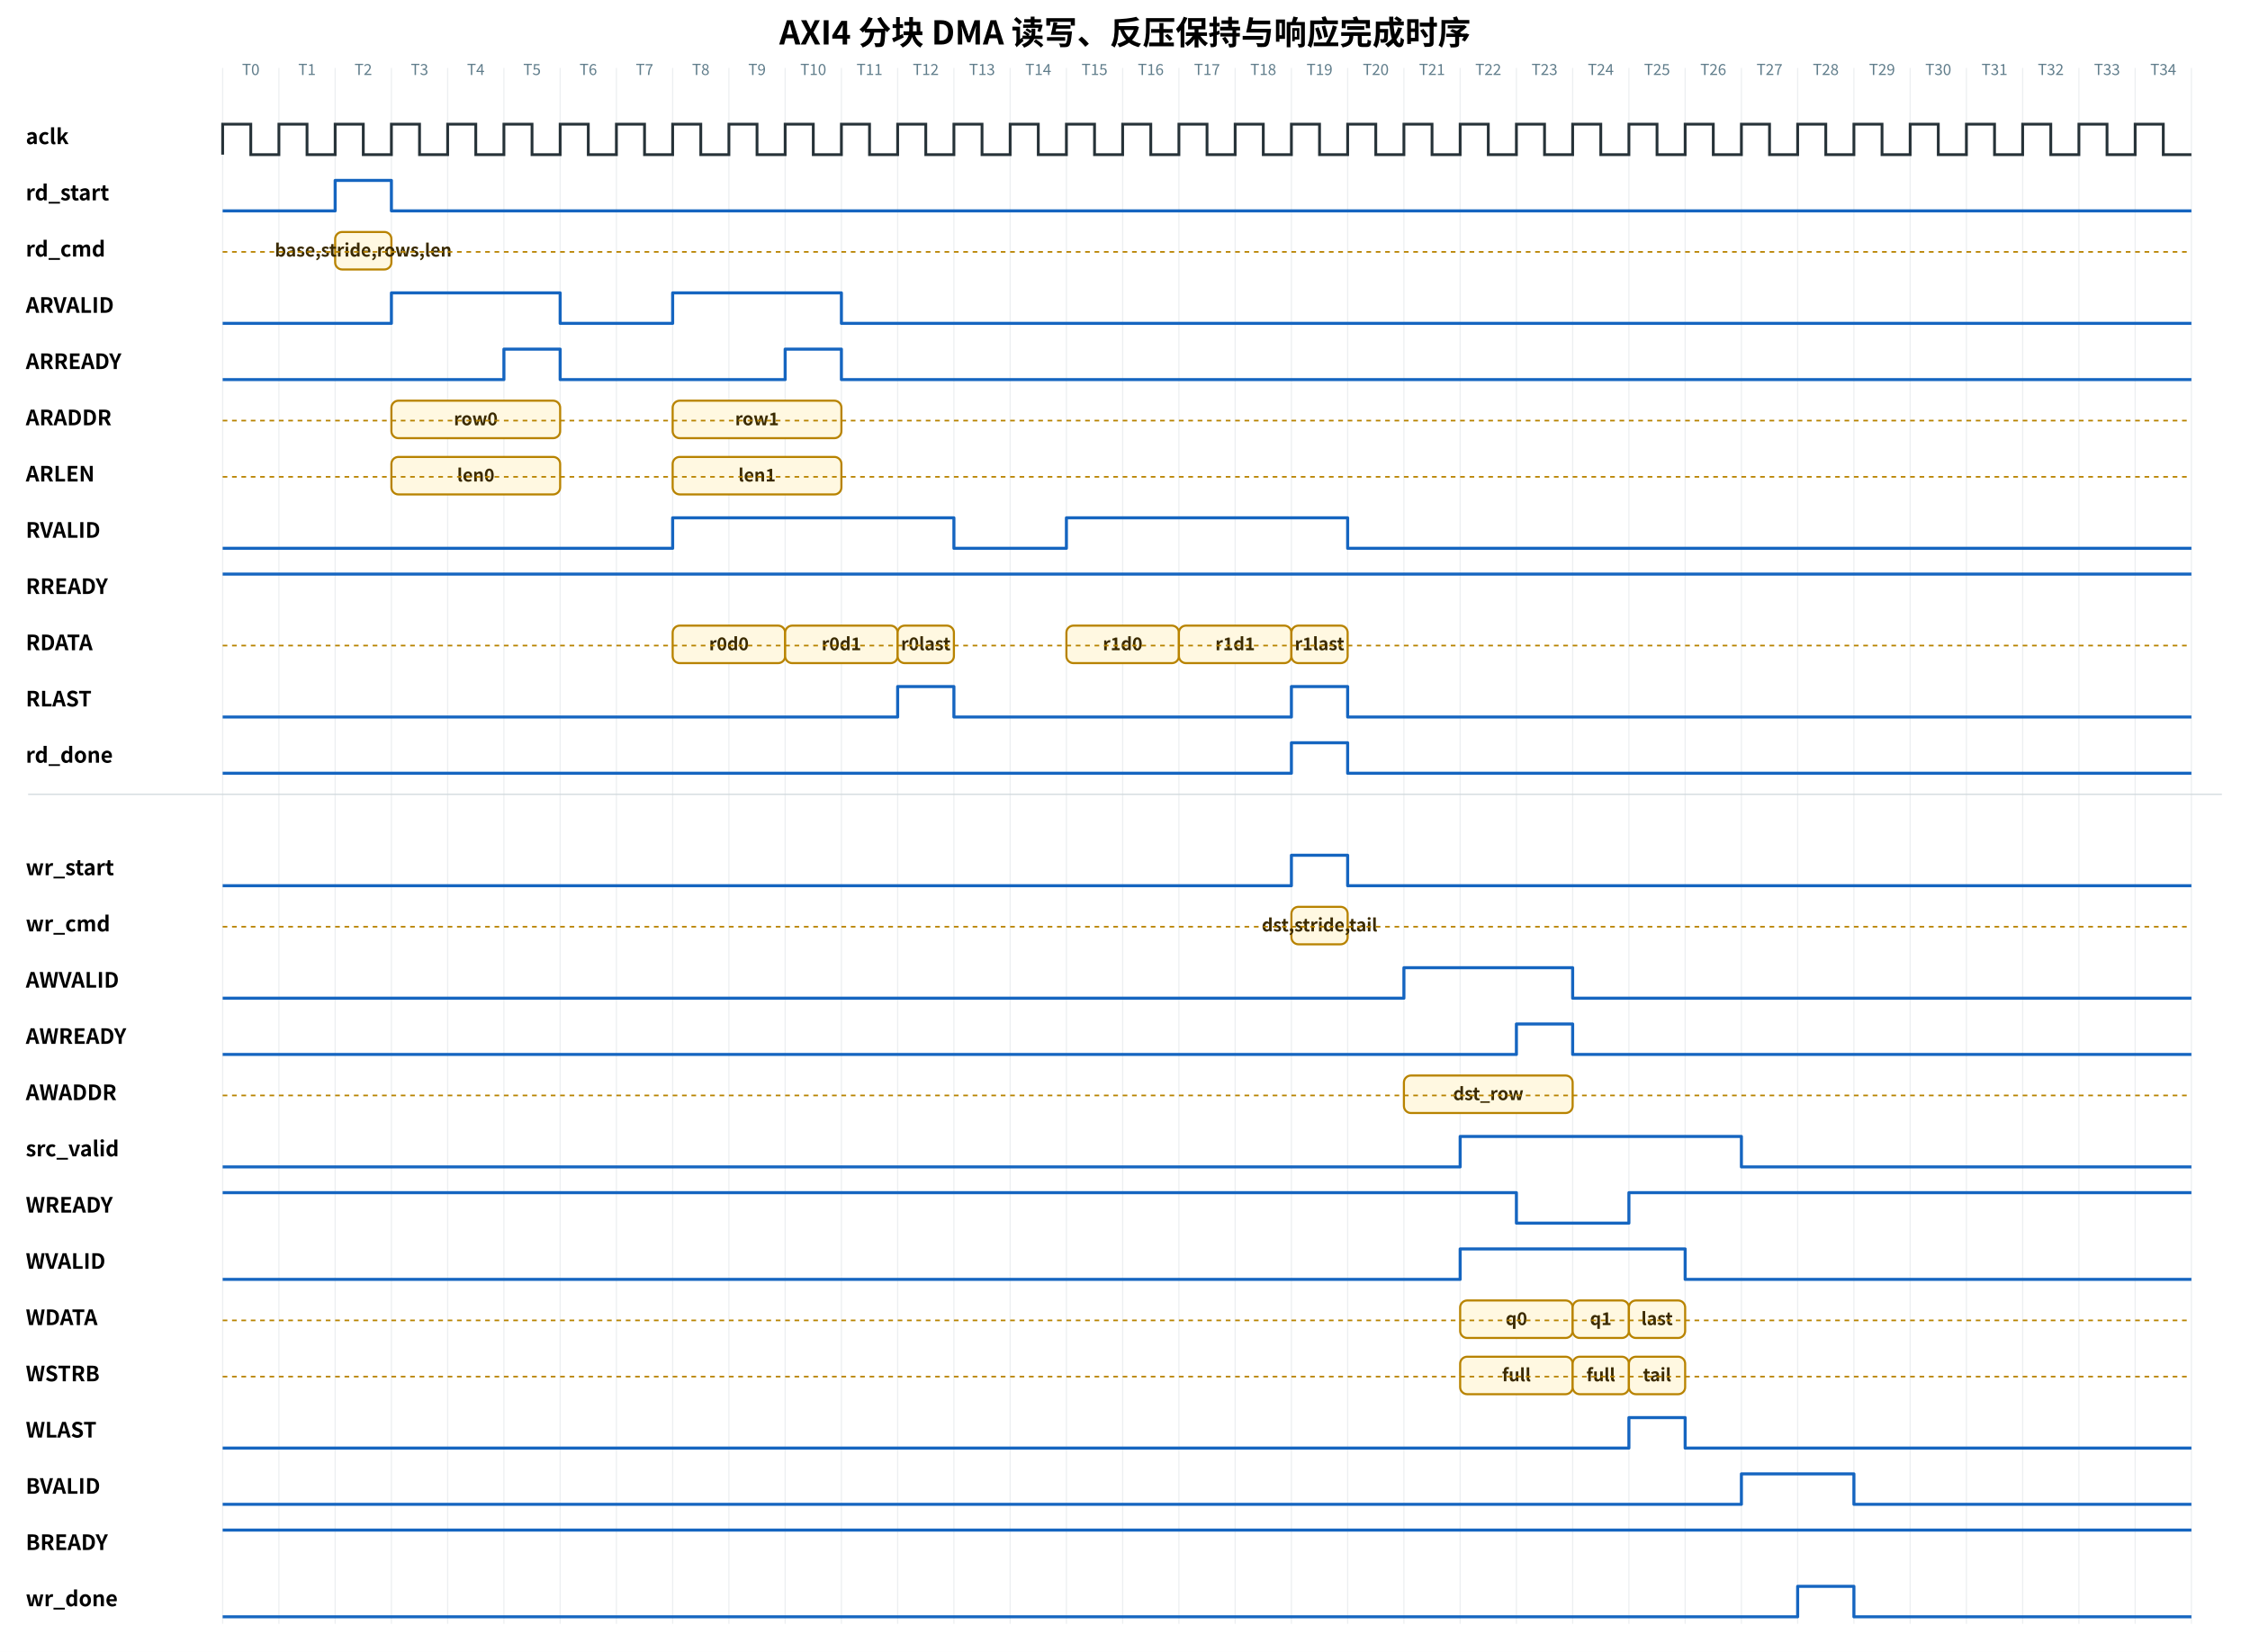
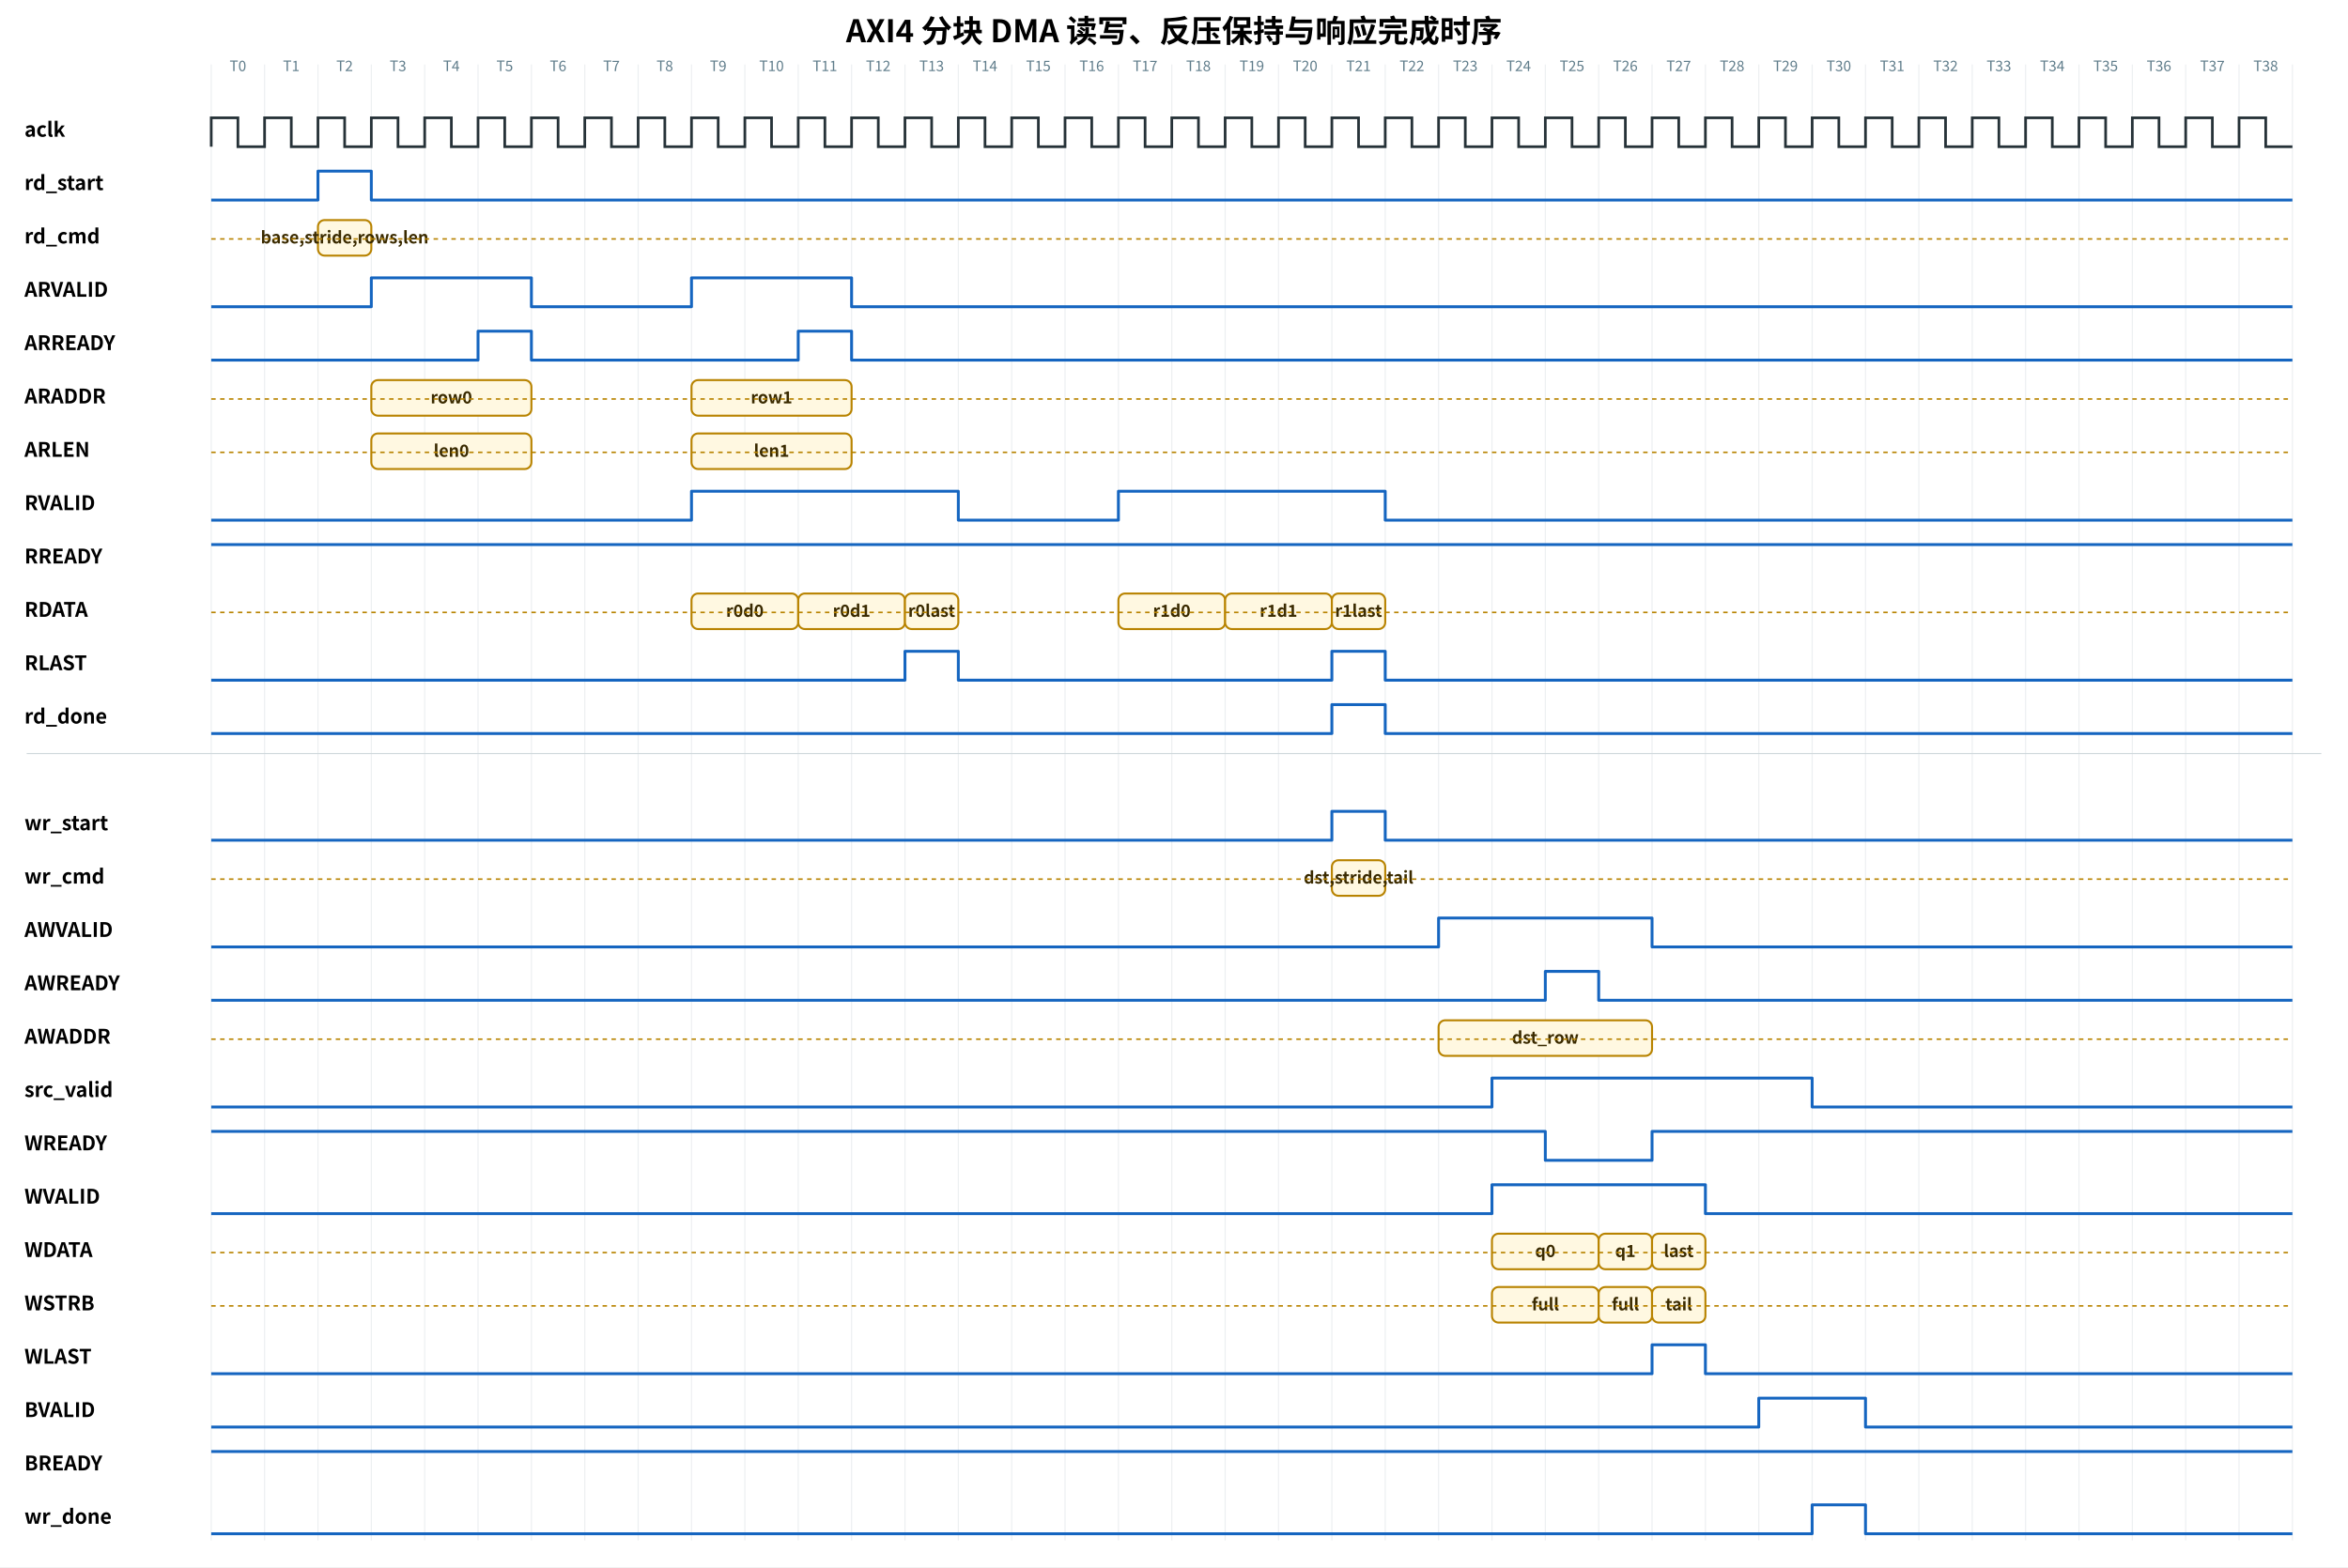
- <svg xmlns="http://www.w3.org/2000/svg" width="1920" height="1410" viewBox="0 0 1920 1410">
+ <svg xmlns="http://www.w3.org/2000/svg" width="2112" height="1410" viewBox="0 0 2112 1410">
  <style>text{font-family:"Noto Sans CJK SC","Microsoft YaHei",Arial,sans-serif}.title{font-size:28px;font-weight:700}.name{font-size:18px;font-weight:600}.tick{font-size:13px;fill:#607D8B}.buslabel{font-size:15px;font-weight:700;fill:#3A2A00}</style>
  <rect width="100%" height="100%" fill="white" />
-   <text x="960.0" y="38" class="title" text-anchor="middle">AXI4 分块 DMA 读写、反压保持与响应完成时序</text>
+   <text x="1056.0" y="38" class="title" text-anchor="middle">AXI4 分块 DMA 读写、反压保持与响应完成时序</text>
  <line x1="190" y1="58" x2="190" y2="1386" stroke="#ECEFF1" stroke-width="1" />
  <text x="214.0" y="64" class="tick" text-anchor="middle">T0</text>
  <line x1="238" y1="58" x2="238" y2="1386" stroke="#ECEFF1" stroke-width="1" />
  <text x="262.0" y="64" class="tick" text-anchor="middle">T1</text>
  <line x1="286" y1="58" x2="286" y2="1386" stroke="#ECEFF1" stroke-width="1" />
  <text x="310.0" y="64" class="tick" text-anchor="middle">T2</text>
  <line x1="334" y1="58" x2="334" y2="1386" stroke="#ECEFF1" stroke-width="1" />
  <text x="358.0" y="64" class="tick" text-anchor="middle">T3</text>
  <line x1="382" y1="58" x2="382" y2="1386" stroke="#ECEFF1" stroke-width="1" />
  <text x="406.0" y="64" class="tick" text-anchor="middle">T4</text>
  <line x1="430" y1="58" x2="430" y2="1386" stroke="#ECEFF1" stroke-width="1" />
  <text x="454.0" y="64" class="tick" text-anchor="middle">T5</text>
  <line x1="478" y1="58" x2="478" y2="1386" stroke="#ECEFF1" stroke-width="1" />
  <text x="502.0" y="64" class="tick" text-anchor="middle">T6</text>
  <line x1="526" y1="58" x2="526" y2="1386" stroke="#ECEFF1" stroke-width="1" />
  <text x="550.0" y="64" class="tick" text-anchor="middle">T7</text>
  <line x1="574" y1="58" x2="574" y2="1386" stroke="#ECEFF1" stroke-width="1" />
  <text x="598.0" y="64" class="tick" text-anchor="middle">T8</text>
  <line x1="622" y1="58" x2="622" y2="1386" stroke="#ECEFF1" stroke-width="1" />
  <text x="646.0" y="64" class="tick" text-anchor="middle">T9</text>
  <line x1="670" y1="58" x2="670" y2="1386" stroke="#ECEFF1" stroke-width="1" />
  <text x="694.0" y="64" class="tick" text-anchor="middle">T10</text>
  <line x1="718" y1="58" x2="718" y2="1386" stroke="#ECEFF1" stroke-width="1" />
  <text x="742.0" y="64" class="tick" text-anchor="middle">T11</text>
  <line x1="766" y1="58" x2="766" y2="1386" stroke="#ECEFF1" stroke-width="1" />
  <text x="790.0" y="64" class="tick" text-anchor="middle">T12</text>
  <line x1="814" y1="58" x2="814" y2="1386" stroke="#ECEFF1" stroke-width="1" />
  <text x="838.0" y="64" class="tick" text-anchor="middle">T13</text>
  <line x1="862" y1="58" x2="862" y2="1386" stroke="#ECEFF1" stroke-width="1" />
  <text x="886.0" y="64" class="tick" text-anchor="middle">T14</text>
  <line x1="910" y1="58" x2="910" y2="1386" stroke="#ECEFF1" stroke-width="1" />
  <text x="934.0" y="64" class="tick" text-anchor="middle">T15</text>
  <line x1="958" y1="58" x2="958" y2="1386" stroke="#ECEFF1" stroke-width="1" />
  <text x="982.0" y="64" class="tick" text-anchor="middle">T16</text>
  <line x1="1006" y1="58" x2="1006" y2="1386" stroke="#ECEFF1" stroke-width="1" />
  <text x="1030.0" y="64" class="tick" text-anchor="middle">T17</text>
  <line x1="1054" y1="58" x2="1054" y2="1386" stroke="#ECEFF1" stroke-width="1" />
  <text x="1078.0" y="64" class="tick" text-anchor="middle">T18</text>
  <line x1="1102" y1="58" x2="1102" y2="1386" stroke="#ECEFF1" stroke-width="1" />
  <text x="1126.0" y="64" class="tick" text-anchor="middle">T19</text>
  <line x1="1150" y1="58" x2="1150" y2="1386" stroke="#ECEFF1" stroke-width="1" />
  <text x="1174.0" y="64" class="tick" text-anchor="middle">T20</text>
  <line x1="1198" y1="58" x2="1198" y2="1386" stroke="#ECEFF1" stroke-width="1" />
  <text x="1222.0" y="64" class="tick" text-anchor="middle">T21</text>
  <line x1="1246" y1="58" x2="1246" y2="1386" stroke="#ECEFF1" stroke-width="1" />
  <text x="1270.0" y="64" class="tick" text-anchor="middle">T22</text>
  <line x1="1294" y1="58" x2="1294" y2="1386" stroke="#ECEFF1" stroke-width="1" />
  <text x="1318.0" y="64" class="tick" text-anchor="middle">T23</text>
  <line x1="1342" y1="58" x2="1342" y2="1386" stroke="#ECEFF1" stroke-width="1" />
  <text x="1366.0" y="64" class="tick" text-anchor="middle">T24</text>
  <line x1="1390" y1="58" x2="1390" y2="1386" stroke="#ECEFF1" stroke-width="1" />
  <text x="1414.0" y="64" class="tick" text-anchor="middle">T25</text>
  <line x1="1438" y1="58" x2="1438" y2="1386" stroke="#ECEFF1" stroke-width="1" />
  <text x="1462.0" y="64" class="tick" text-anchor="middle">T26</text>
  <line x1="1486" y1="58" x2="1486" y2="1386" stroke="#ECEFF1" stroke-width="1" />
  <text x="1510.0" y="64" class="tick" text-anchor="middle">T27</text>
  <line x1="1534" y1="58" x2="1534" y2="1386" stroke="#ECEFF1" stroke-width="1" />
  <text x="1558.0" y="64" class="tick" text-anchor="middle">T28</text>
  <line x1="1582" y1="58" x2="1582" y2="1386" stroke="#ECEFF1" stroke-width="1" />
  <text x="1606.0" y="64" class="tick" text-anchor="middle">T29</text>
  <line x1="1630" y1="58" x2="1630" y2="1386" stroke="#ECEFF1" stroke-width="1" />
  <text x="1654.0" y="64" class="tick" text-anchor="middle">T30</text>
  <line x1="1678" y1="58" x2="1678" y2="1386" stroke="#ECEFF1" stroke-width="1" />
  <text x="1702.0" y="64" class="tick" text-anchor="middle">T31</text>
  <line x1="1726" y1="58" x2="1726" y2="1386" stroke="#ECEFF1" stroke-width="1" />
  <text x="1750.0" y="64" class="tick" text-anchor="middle">T32</text>
  <line x1="1774" y1="58" x2="1774" y2="1386" stroke="#ECEFF1" stroke-width="1" />
  <text x="1798.0" y="64" class="tick" text-anchor="middle">T33</text>
  <line x1="1822" y1="58" x2="1822" y2="1386" stroke="#ECEFF1" stroke-width="1" />
  <text x="1846.0" y="64" class="tick" text-anchor="middle">T34</text>
  <line x1="1870" y1="58" x2="1870" y2="1386" stroke="#ECEFF1" stroke-width="1" />
+   <text x="1894.0" y="64" class="tick" text-anchor="middle">T35</text>
+   <line x1="1918" y1="58" x2="1918" y2="1386" stroke="#ECEFF1" stroke-width="1" />
+   <text x="1942.0" y="64" class="tick" text-anchor="middle">T36</text>
+   <line x1="1966" y1="58" x2="1966" y2="1386" stroke="#ECEFF1" stroke-width="1" />
+   <text x="1990.0" y="64" class="tick" text-anchor="middle">T37</text>
+   <line x1="2014" y1="58" x2="2014" y2="1386" stroke="#ECEFF1" stroke-width="1" />
+   <text x="2038.0" y="64" class="tick" text-anchor="middle">T38</text>
+   <line x1="2062" y1="58" x2="2062" y2="1386" stroke="#ECEFF1" stroke-width="1" />
  <text x="22" y="123" class="name">aclk</text>
-   <path d="M190,132 L190,132 L190,106 L214.0,106 L214.0,132 L238,132 L238,132 L238,106 L262.0,106 L262.0,132 L286,132 L286,132 L286,106 L310.0,106 L310.0,132 L334,132 L334,132 L334,106 L358.0,106 L358.0,132 L382,132 L382,132 L382,106 L406.0,106 L406.0,132 L430,132 L430,132 L430,106 L454.0,106 L454.0,132 L478,132 L478,132 L478,106 L502.0,106 L502.0,132 L526,132 L526,132 L526,106 L550.0,106 L550.0,132 L574,132 L574,132 L574,106 L598.0,106 L598.0,132 L622,132 L622,132 L622,106 L646.0,106 L646.0,132 L670,132 L670,132 L670,106 L694.0,106 L694.0,132 L718,132 L718,132 L718,106 L742.0,106 L742.0,132 L766,132 L766,132 L766,106 L790.0,106 L790.0,132 L814,132 L814,132 L814,106 L838.0,106 L838.0,132 L862,132 L862,132 L862,106 L886.0,106 L886.0,132 L910,132 L910,132 L910,106 L934.0,106 L934.0,132 L958,132 L958,132 L958,106 L982.0,106 L982.0,132 L1006,132 L1006,132 L1006,106 L1030.0,106 L1030.0,132 L1054,132 L1054,132 L1054,106 L1078.0,106 L1078.0,132 L1102,132 L1102,132 L1102,106 L1126.0,106 L1126.0,132 L1150,132 L1150,132 L1150,106 L1174.0,106 L1174.0,132 L1198,132 L1198,132 L1198,106 L1222.0,106 L1222.0,132 L1246,132 L1246,132 L1246,106 L1270.0,106 L1270.0,132 L1294,132 L1294,132 L1294,106 L1318.0,106 L1318.0,132 L1342,132 L1342,132 L1342,106 L1366.0,106 L1366.0,132 L1390,132 L1390,132 L1390,106 L1414.0,106 L1414.0,132 L1438,132 L1438,132 L1438,106 L1462.0,106 L1462.0,132 L1486,132 L1486,132 L1486,106 L1510.0,106 L1510.0,132 L1534,132 L1534,132 L1534,106 L1558.0,106 L1558.0,132 L1582,132 L1582,132 L1582,106 L1606.0,106 L1606.0,132 L1630,132 L1630,132 L1630,106 L1654.0,106 L1654.0,132 L1678,132 L1678,132 L1678,106 L1702.0,106 L1702.0,132 L1726,132 L1726,132 L1726,106 L1750.0,106 L1750.0,132 L1774,132 L1774,132 L1774,106 L1798.0,106 L1798.0,132 L1822,132 L1822,132 L1822,106 L1846.0,106 L1846.0,132 L1870,132" fill="none" stroke="#263238" stroke-width="2.4" />
+   <path d="M190,132 L190,132 L190,106 L214.0,106 L214.0,132 L238,132 L238,132 L238,106 L262.0,106 L262.0,132 L286,132 L286,132 L286,106 L310.0,106 L310.0,132 L334,132 L334,132 L334,106 L358.0,106 L358.0,132 L382,132 L382,132 L382,106 L406.0,106 L406.0,132 L430,132 L430,132 L430,106 L454.0,106 L454.0,132 L478,132 L478,132 L478,106 L502.0,106 L502.0,132 L526,132 L526,132 L526,106 L550.0,106 L550.0,132 L574,132 L574,132 L574,106 L598.0,106 L598.0,132 L622,132 L622,132 L622,106 L646.0,106 L646.0,132 L670,132 L670,132 L670,106 L694.0,106 L694.0,132 L718,132 L718,132 L718,106 L742.0,106 L742.0,132 L766,132 L766,132 L766,106 L790.0,106 L790.0,132 L814,132 L814,132 L814,106 L838.0,106 L838.0,132 L862,132 L862,132 L862,106 L886.0,106 L886.0,132 L910,132 L910,132 L910,106 L934.0,106 L934.0,132 L958,132 L958,132 L958,106 L982.0,106 L982.0,132 L1006,132 L1006,132 L1006,106 L1030.0,106 L1030.0,132 L1054,132 L1054,132 L1054,106 L1078.0,106 L1078.0,132 L1102,132 L1102,132 L1102,106 L1126.0,106 L1126.0,132 L1150,132 L1150,132 L1150,106 L1174.0,106 L1174.0,132 L1198,132 L1198,132 L1198,106 L1222.0,106 L1222.0,132 L1246,132 L1246,132 L1246,106 L1270.0,106 L1270.0,132 L1294,132 L1294,132 L1294,106 L1318.0,106 L1318.0,132 L1342,132 L1342,132 L1342,106 L1366.0,106 L1366.0,132 L1390,132 L1390,132 L1390,106 L1414.0,106 L1414.0,132 L1438,132 L1438,132 L1438,106 L1462.0,106 L1462.0,132 L1486,132 L1486,132 L1486,106 L1510.0,106 L1510.0,132 L1534,132 L1534,132 L1534,106 L1558.0,106 L1558.0,132 L1582,132 L1582,132 L1582,106 L1606.0,106 L1606.0,132 L1630,132 L1630,132 L1630,106 L1654.0,106 L1654.0,132 L1678,132 L1678,132 L1678,106 L1702.0,106 L1702.0,132 L1726,132 L1726,132 L1726,106 L1750.0,106 L1750.0,132 L1774,132 L1774,132 L1774,106 L1798.0,106 L1798.0,132 L1822,132 L1822,132 L1822,106 L1846.0,106 L1846.0,132 L1870,132 L1870,132 L1870,106 L1894.0,106 L1894.0,132 L1918,132 L1918,132 L1918,106 L1942.0,106 L1942.0,132 L1966,132 L1966,132 L1966,106 L1990.0,106 L1990.0,132 L2014,132 L2014,132 L2014,106 L2038.0,106 L2038.0,132 L2062,132" fill="none" stroke="#263238" stroke-width="2.4" />
  <text x="22" y="171" class="name">rd_start</text>
-   <path d="M190,180 L238,180 L286,180 L286,154 L334,154 L334,180 L382,180 L430,180 L478,180 L526,180 L574,180 L622,180 L670,180 L718,180 L766,180 L814,180 L862,180 L910,180 L958,180 L1006,180 L1054,180 L1102,180 L1150,180 L1198,180 L1246,180 L1294,180 L1342,180 L1390,180 L1438,180 L1486,180 L1534,180 L1582,180 L1630,180 L1678,180 L1726,180 L1774,180 L1822,180 L1870,180" fill="none" stroke="#1565C0" stroke-width="2.6" stroke-linejoin="round" />
+   <path d="M190,180 L238,180 L286,180 L286,154 L334,154 L334,180 L382,180 L430,180 L478,180 L526,180 L574,180 L622,180 L670,180 L718,180 L766,180 L814,180 L862,180 L910,180 L958,180 L1006,180 L1054,180 L1102,180 L1150,180 L1198,180 L1246,180 L1294,180 L1342,180 L1390,180 L1438,180 L1486,180 L1534,180 L1582,180 L1630,180 L1678,180 L1726,180 L1774,180 L1822,180 L1870,180 L1918,180 L1966,180 L2014,180 L2062,180" fill="none" stroke="#1565C0" stroke-width="2.6" stroke-linejoin="round" />
  <text x="22" y="219" class="name">rd_cmd</text>
  <rect x="286" y="198" width="48" height="32" rx="6" fill="#FFF8E1" stroke="#B88300" stroke-width="1.8" />
  <text x="310.0" y="219" class="buslabel" text-anchor="middle">base,stride,rows,len</text>
-   <line x1="190" y1="215" x2="1870" y2="215" stroke="#B88300" stroke-width="1.4" stroke-dasharray="4 4" />
+   <line x1="190" y1="215" x2="2062" y2="215" stroke="#B88300" stroke-width="1.4" stroke-dasharray="4 4" />
  <text x="22" y="267" class="name">ARVALID</text>
-   <path d="M190,276 L238,276 L286,276 L334,276 L334,250 L382,250 L430,250 L478,250 L478,276 L526,276 L574,276 L574,250 L622,250 L670,250 L718,250 L718,276 L766,276 L814,276 L862,276 L910,276 L958,276 L1006,276 L1054,276 L1102,276 L1150,276 L1198,276 L1246,276 L1294,276 L1342,276 L1390,276 L1438,276 L1486,276 L1534,276 L1582,276 L1630,276 L1678,276 L1726,276 L1774,276 L1822,276 L1870,276" fill="none" stroke="#1565C0" stroke-width="2.6" stroke-linejoin="round" />
+   <path d="M190,276 L238,276 L286,276 L334,276 L334,250 L382,250 L430,250 L478,250 L478,276 L526,276 L574,276 L622,276 L622,250 L670,250 L718,250 L766,250 L766,276 L814,276 L862,276 L910,276 L958,276 L1006,276 L1054,276 L1102,276 L1150,276 L1198,276 L1246,276 L1294,276 L1342,276 L1390,276 L1438,276 L1486,276 L1534,276 L1582,276 L1630,276 L1678,276 L1726,276 L1774,276 L1822,276 L1870,276 L1918,276 L1966,276 L2014,276 L2062,276" fill="none" stroke="#1565C0" stroke-width="2.6" stroke-linejoin="round" />
  <text x="22" y="315" class="name">ARREADY</text>
-   <path d="M190,324 L238,324 L286,324 L334,324 L382,324 L430,324 L430,298 L478,298 L478,324 L526,324 L574,324 L622,324 L670,324 L670,298 L718,298 L718,324 L766,324 L814,324 L862,324 L910,324 L958,324 L1006,324 L1054,324 L1102,324 L1150,324 L1198,324 L1246,324 L1294,324 L1342,324 L1390,324 L1438,324 L1486,324 L1534,324 L1582,324 L1630,324 L1678,324 L1726,324 L1774,324 L1822,324 L1870,324" fill="none" stroke="#1565C0" stroke-width="2.6" stroke-linejoin="round" />
+   <path d="M190,324 L238,324 L286,324 L334,324 L382,324 L430,324 L430,298 L478,298 L478,324 L526,324 L574,324 L622,324 L670,324 L718,324 L718,298 L766,298 L766,324 L814,324 L862,324 L910,324 L958,324 L1006,324 L1054,324 L1102,324 L1150,324 L1198,324 L1246,324 L1294,324 L1342,324 L1390,324 L1438,324 L1486,324 L1534,324 L1582,324 L1630,324 L1678,324 L1726,324 L1774,324 L1822,324 L1870,324 L1918,324 L1966,324 L2014,324 L2062,324" fill="none" stroke="#1565C0" stroke-width="2.6" stroke-linejoin="round" />
  <text x="22" y="363" class="name">ARADDR</text>
  <rect x="334" y="342" width="144" height="32" rx="6" fill="#FFF8E1" stroke="#B88300" stroke-width="1.8" />
  <text x="406.0" y="363" class="buslabel" text-anchor="middle">row0</text>
-   <rect x="574" y="342" width="144" height="32" rx="6" fill="#FFF8E1" stroke="#B88300" stroke-width="1.8" />
-   <text x="646.0" y="363" class="buslabel" text-anchor="middle">row1</text>
-   <line x1="190" y1="359" x2="1870" y2="359" stroke="#B88300" stroke-width="1.4" stroke-dasharray="4 4" />
+   <rect x="622" y="342" width="144" height="32" rx="6" fill="#FFF8E1" stroke="#B88300" stroke-width="1.8" />
+   <text x="694.0" y="363" class="buslabel" text-anchor="middle">row1</text>
+   <line x1="190" y1="359" x2="2062" y2="359" stroke="#B88300" stroke-width="1.4" stroke-dasharray="4 4" />
  <text x="22" y="411" class="name">ARLEN</text>
  <rect x="334" y="390" width="144" height="32" rx="6" fill="#FFF8E1" stroke="#B88300" stroke-width="1.8" />
  <text x="406.0" y="411" class="buslabel" text-anchor="middle">len0</text>
-   <rect x="574" y="390" width="144" height="32" rx="6" fill="#FFF8E1" stroke="#B88300" stroke-width="1.8" />
-   <text x="646.0" y="411" class="buslabel" text-anchor="middle">len1</text>
-   <line x1="190" y1="407" x2="1870" y2="407" stroke="#B88300" stroke-width="1.4" stroke-dasharray="4 4" />
+   <rect x="622" y="390" width="144" height="32" rx="6" fill="#FFF8E1" stroke="#B88300" stroke-width="1.8" />
+   <text x="694.0" y="411" class="buslabel" text-anchor="middle">len1</text>
+   <line x1="190" y1="407" x2="2062" y2="407" stroke="#B88300" stroke-width="1.4" stroke-dasharray="4 4" />
  <text x="22" y="459" class="name">RVALID</text>
-   <path d="M190,468 L238,468 L286,468 L334,468 L382,468 L430,468 L478,468 L526,468 L574,468 L574,442 L622,442 L670,442 L718,442 L766,442 L814,442 L814,468 L862,468 L910,468 L910,442 L958,442 L1006,442 L1054,442 L1102,442 L1150,442 L1150,468 L1198,468 L1246,468 L1294,468 L1342,468 L1390,468 L1438,468 L1486,468 L1534,468 L1582,468 L1630,468 L1678,468 L1726,468 L1774,468 L1822,468 L1870,468" fill="none" stroke="#1565C0" stroke-width="2.6" stroke-linejoin="round" />
+   <path d="M190,468 L238,468 L286,468 L334,468 L382,468 L430,468 L478,468 L526,468 L574,468 L622,468 L622,442 L670,442 L718,442 L766,442 L814,442 L862,442 L862,468 L910,468 L958,468 L1006,468 L1006,442 L1054,442 L1102,442 L1150,442 L1198,442 L1246,442 L1246,468 L1294,468 L1342,468 L1390,468 L1438,468 L1486,468 L1534,468 L1582,468 L1630,468 L1678,468 L1726,468 L1774,468 L1822,468 L1870,468 L1918,468 L1966,468 L2014,468 L2062,468" fill="none" stroke="#1565C0" stroke-width="2.6" stroke-linejoin="round" />
  <text x="22" y="507" class="name">RREADY</text>
-   <path d="M190,490 L238,490 L286,490 L334,490 L382,490 L430,490 L478,490 L526,490 L574,490 L622,490 L670,490 L718,490 L766,490 L814,490 L862,490 L910,490 L958,490 L1006,490 L1054,490 L1102,490 L1150,490 L1198,490 L1246,490 L1294,490 L1342,490 L1390,490 L1438,490 L1486,490 L1534,490 L1582,490 L1630,490 L1678,490 L1726,490 L1774,490 L1822,490 L1870,490" fill="none" stroke="#1565C0" stroke-width="2.6" stroke-linejoin="round" />
+   <path d="M190,490 L238,490 L286,490 L334,490 L382,490 L430,490 L478,490 L526,490 L574,490 L622,490 L670,490 L718,490 L766,490 L814,490 L862,490 L910,490 L958,490 L1006,490 L1054,490 L1102,490 L1150,490 L1198,490 L1246,490 L1294,490 L1342,490 L1390,490 L1438,490 L1486,490 L1534,490 L1582,490 L1630,490 L1678,490 L1726,490 L1774,490 L1822,490 L1870,490 L1918,490 L1966,490 L2014,490 L2062,490" fill="none" stroke="#1565C0" stroke-width="2.6" stroke-linejoin="round" />
  <text x="22" y="555" class="name">RDATA</text>
-   <rect x="574" y="534" width="96" height="32" rx="6" fill="#FFF8E1" stroke="#B88300" stroke-width="1.8" />
-   <text x="622.0" y="555" class="buslabel" text-anchor="middle">r0d0</text>
-   <rect x="670" y="534" width="96" height="32" rx="6" fill="#FFF8E1" stroke="#B88300" stroke-width="1.8" />
-   <text x="718.0" y="555" class="buslabel" text-anchor="middle">r0d1</text>
-   <rect x="766" y="534" width="48" height="32" rx="6" fill="#FFF8E1" stroke="#B88300" stroke-width="1.8" />
-   <text x="790.0" y="555" class="buslabel" text-anchor="middle">r0last</text>
-   <rect x="910" y="534" width="96" height="32" rx="6" fill="#FFF8E1" stroke="#B88300" stroke-width="1.8" />
-   <text x="958.0" y="555" class="buslabel" text-anchor="middle">r1d0</text>
+   <rect x="622" y="534" width="96" height="32" rx="6" fill="#FFF8E1" stroke="#B88300" stroke-width="1.8" />
+   <text x="670.0" y="555" class="buslabel" text-anchor="middle">r0d0</text>
+   <rect x="718" y="534" width="96" height="32" rx="6" fill="#FFF8E1" stroke="#B88300" stroke-width="1.8" />
+   <text x="766.0" y="555" class="buslabel" text-anchor="middle">r0d1</text>
+   <rect x="814" y="534" width="48" height="32" rx="6" fill="#FFF8E1" stroke="#B88300" stroke-width="1.8" />
+   <text x="838.0" y="555" class="buslabel" text-anchor="middle">r0last</text>
  <rect x="1006" y="534" width="96" height="32" rx="6" fill="#FFF8E1" stroke="#B88300" stroke-width="1.8" />
-   <text x="1054.0" y="555" class="buslabel" text-anchor="middle">r1d1</text>
-   <rect x="1102" y="534" width="48" height="32" rx="6" fill="#FFF8E1" stroke="#B88300" stroke-width="1.8" />
-   <text x="1126.0" y="555" class="buslabel" text-anchor="middle">r1last</text>
-   <line x1="190" y1="551" x2="1870" y2="551" stroke="#B88300" stroke-width="1.4" stroke-dasharray="4 4" />
+   <text x="1054.0" y="555" class="buslabel" text-anchor="middle">r1d0</text>
+   <rect x="1102" y="534" width="96" height="32" rx="6" fill="#FFF8E1" stroke="#B88300" stroke-width="1.8" />
+   <text x="1150.0" y="555" class="buslabel" text-anchor="middle">r1d1</text>
+   <rect x="1198" y="534" width="48" height="32" rx="6" fill="#FFF8E1" stroke="#B88300" stroke-width="1.8" />
+   <text x="1222.0" y="555" class="buslabel" text-anchor="middle">r1last</text>
+   <line x1="190" y1="551" x2="2062" y2="551" stroke="#B88300" stroke-width="1.4" stroke-dasharray="4 4" />
  <text x="22" y="603" class="name">RLAST</text>
-   <path d="M190,612 L238,612 L286,612 L334,612 L382,612 L430,612 L478,612 L526,612 L574,612 L622,612 L670,612 L718,612 L766,612 L766,586 L814,586 L814,612 L862,612 L910,612 L958,612 L1006,612 L1054,612 L1102,612 L1102,586 L1150,586 L1150,612 L1198,612 L1246,612 L1294,612 L1342,612 L1390,612 L1438,612 L1486,612 L1534,612 L1582,612 L1630,612 L1678,612 L1726,612 L1774,612 L1822,612 L1870,612" fill="none" stroke="#1565C0" stroke-width="2.6" stroke-linejoin="round" />
+   <path d="M190,612 L238,612 L286,612 L334,612 L382,612 L430,612 L478,612 L526,612 L574,612 L622,612 L670,612 L718,612 L766,612 L814,612 L814,586 L862,586 L862,612 L910,612 L958,612 L1006,612 L1054,612 L1102,612 L1150,612 L1198,612 L1198,586 L1246,586 L1246,612 L1294,612 L1342,612 L1390,612 L1438,612 L1486,612 L1534,612 L1582,612 L1630,612 L1678,612 L1726,612 L1774,612 L1822,612 L1870,612 L1918,612 L1966,612 L2014,612 L2062,612" fill="none" stroke="#1565C0" stroke-width="2.6" stroke-linejoin="round" />
  <text x="22" y="651" class="name">rd_done</text>
-   <path d="M190,660 L238,660 L286,660 L334,660 L382,660 L430,660 L478,660 L526,660 L574,660 L622,660 L670,660 L718,660 L766,660 L814,660 L862,660 L910,660 L958,660 L1006,660 L1054,660 L1102,660 L1102,634 L1150,634 L1150,660 L1198,660 L1246,660 L1294,660 L1342,660 L1390,660 L1438,660 L1486,660 L1534,660 L1582,660 L1630,660 L1678,660 L1726,660 L1774,660 L1822,660 L1870,660" fill="none" stroke="#1565C0" stroke-width="2.6" stroke-linejoin="round" />
-   <line x1="24" y1="678.0" x2="1896" y2="678.0" stroke="#CFD8DC" stroke-width="1" />
+   <path d="M190,660 L238,660 L286,660 L334,660 L382,660 L430,660 L478,660 L526,660 L574,660 L622,660 L670,660 L718,660 L766,660 L814,660 L862,660 L910,660 L958,660 L1006,660 L1054,660 L1102,660 L1150,660 L1198,660 L1198,634 L1246,634 L1246,660 L1294,660 L1342,660 L1390,660 L1438,660 L1486,660 L1534,660 L1582,660 L1630,660 L1678,660 L1726,660 L1774,660 L1822,660 L1870,660 L1918,660 L1966,660 L2014,660 L2062,660" fill="none" stroke="#1565C0" stroke-width="2.6" stroke-linejoin="round" />
+   <line x1="24" y1="678.0" x2="2088" y2="678.0" stroke="#CFD8DC" stroke-width="1" />
  <text x="22" y="747" class="name">wr_start</text>
-   <path d="M190,756 L238,756 L286,756 L334,756 L382,756 L430,756 L478,756 L526,756 L574,756 L622,756 L670,756 L718,756 L766,756 L814,756 L862,756 L910,756 L958,756 L1006,756 L1054,756 L1102,756 L1102,730 L1150,730 L1150,756 L1198,756 L1246,756 L1294,756 L1342,756 L1390,756 L1438,756 L1486,756 L1534,756 L1582,756 L1630,756 L1678,756 L1726,756 L1774,756 L1822,756 L1870,756" fill="none" stroke="#1565C0" stroke-width="2.6" stroke-linejoin="round" />
+   <path d="M190,756 L238,756 L286,756 L334,756 L382,756 L430,756 L478,756 L526,756 L574,756 L622,756 L670,756 L718,756 L766,756 L814,756 L862,756 L910,756 L958,756 L1006,756 L1054,756 L1102,756 L1150,756 L1198,756 L1198,730 L1246,730 L1246,756 L1294,756 L1342,756 L1390,756 L1438,756 L1486,756 L1534,756 L1582,756 L1630,756 L1678,756 L1726,756 L1774,756 L1822,756 L1870,756 L1918,756 L1966,756 L2014,756 L2062,756" fill="none" stroke="#1565C0" stroke-width="2.6" stroke-linejoin="round" />
  <text x="22" y="795" class="name">wr_cmd</text>
-   <rect x="1102" y="774" width="48" height="32" rx="6" fill="#FFF8E1" stroke="#B88300" stroke-width="1.8" />
-   <text x="1126.0" y="795" class="buslabel" text-anchor="middle">dst,stride,tail</text>
-   <line x1="190" y1="791" x2="1870" y2="791" stroke="#B88300" stroke-width="1.4" stroke-dasharray="4 4" />
+   <rect x="1198" y="774" width="48" height="32" rx="6" fill="#FFF8E1" stroke="#B88300" stroke-width="1.8" />
+   <text x="1222.0" y="795" class="buslabel" text-anchor="middle">dst,stride,tail</text>
+   <line x1="190" y1="791" x2="2062" y2="791" stroke="#B88300" stroke-width="1.4" stroke-dasharray="4 4" />
  <text x="22" y="843" class="name">AWVALID</text>
-   <path d="M190,852 L238,852 L286,852 L334,852 L382,852 L430,852 L478,852 L526,852 L574,852 L622,852 L670,852 L718,852 L766,852 L814,852 L862,852 L910,852 L958,852 L1006,852 L1054,852 L1102,852 L1150,852 L1198,852 L1198,826 L1246,826 L1294,826 L1342,826 L1342,852 L1390,852 L1438,852 L1486,852 L1534,852 L1582,852 L1630,852 L1678,852 L1726,852 L1774,852 L1822,852 L1870,852" fill="none" stroke="#1565C0" stroke-width="2.6" stroke-linejoin="round" />
+   <path d="M190,852 L238,852 L286,852 L334,852 L382,852 L430,852 L478,852 L526,852 L574,852 L622,852 L670,852 L718,852 L766,852 L814,852 L862,852 L910,852 L958,852 L1006,852 L1054,852 L1102,852 L1150,852 L1198,852 L1246,852 L1294,852 L1294,826 L1342,826 L1390,826 L1438,826 L1486,826 L1486,852 L1534,852 L1582,852 L1630,852 L1678,852 L1726,852 L1774,852 L1822,852 L1870,852 L1918,852 L1966,852 L2014,852 L2062,852" fill="none" stroke="#1565C0" stroke-width="2.6" stroke-linejoin="round" />
  <text x="22" y="891" class="name">AWREADY</text>
-   <path d="M190,900 L238,900 L286,900 L334,900 L382,900 L430,900 L478,900 L526,900 L574,900 L622,900 L670,900 L718,900 L766,900 L814,900 L862,900 L910,900 L958,900 L1006,900 L1054,900 L1102,900 L1150,900 L1198,900 L1246,900 L1294,900 L1294,874 L1342,874 L1342,900 L1390,900 L1438,900 L1486,900 L1534,900 L1582,900 L1630,900 L1678,900 L1726,900 L1774,900 L1822,900 L1870,900" fill="none" stroke="#1565C0" stroke-width="2.6" stroke-linejoin="round" />
+   <path d="M190,900 L238,900 L286,900 L334,900 L382,900 L430,900 L478,900 L526,900 L574,900 L622,900 L670,900 L718,900 L766,900 L814,900 L862,900 L910,900 L958,900 L1006,900 L1054,900 L1102,900 L1150,900 L1198,900 L1246,900 L1294,900 L1342,900 L1390,900 L1390,874 L1438,874 L1438,900 L1486,900 L1534,900 L1582,900 L1630,900 L1678,900 L1726,900 L1774,900 L1822,900 L1870,900 L1918,900 L1966,900 L2014,900 L2062,900" fill="none" stroke="#1565C0" stroke-width="2.6" stroke-linejoin="round" />
  <text x="22" y="939" class="name">AWADDR</text>
-   <rect x="1198" y="918" width="144" height="32" rx="6" fill="#FFF8E1" stroke="#B88300" stroke-width="1.8" />
-   <text x="1270.0" y="939" class="buslabel" text-anchor="middle">dst_row</text>
-   <line x1="190" y1="935" x2="1870" y2="935" stroke="#B88300" stroke-width="1.4" stroke-dasharray="4 4" />
+   <rect x="1294" y="918" width="192" height="32" rx="6" fill="#FFF8E1" stroke="#B88300" stroke-width="1.8" />
+   <text x="1390.0" y="939" class="buslabel" text-anchor="middle">dst_row</text>
+   <line x1="190" y1="935" x2="2062" y2="935" stroke="#B88300" stroke-width="1.4" stroke-dasharray="4 4" />
  <text x="22" y="987" class="name">src_valid</text>
-   <path d="M190,996 L238,996 L286,996 L334,996 L382,996 L430,996 L478,996 L526,996 L574,996 L622,996 L670,996 L718,996 L766,996 L814,996 L862,996 L910,996 L958,996 L1006,996 L1054,996 L1102,996 L1150,996 L1198,996 L1246,996 L1246,970 L1294,970 L1342,970 L1390,970 L1438,970 L1486,970 L1486,996 L1534,996 L1582,996 L1630,996 L1678,996 L1726,996 L1774,996 L1822,996 L1870,996" fill="none" stroke="#1565C0" stroke-width="2.6" stroke-linejoin="round" />
+   <path d="M190,996 L238,996 L286,996 L334,996 L382,996 L430,996 L478,996 L526,996 L574,996 L622,996 L670,996 L718,996 L766,996 L814,996 L862,996 L910,996 L958,996 L1006,996 L1054,996 L1102,996 L1150,996 L1198,996 L1246,996 L1294,996 L1342,996 L1342,970 L1390,970 L1438,970 L1486,970 L1534,970 L1582,970 L1630,970 L1630,996 L1678,996 L1726,996 L1774,996 L1822,996 L1870,996 L1918,996 L1966,996 L2014,996 L2062,996" fill="none" stroke="#1565C0" stroke-width="2.6" stroke-linejoin="round" />
  <text x="22" y="1035" class="name">WREADY</text>
-   <path d="M190,1018 L238,1018 L286,1018 L334,1018 L382,1018 L430,1018 L478,1018 L526,1018 L574,1018 L622,1018 L670,1018 L718,1018 L766,1018 L814,1018 L862,1018 L910,1018 L958,1018 L1006,1018 L1054,1018 L1102,1018 L1150,1018 L1198,1018 L1246,1018 L1294,1018 L1294,1044 L1342,1044 L1390,1044 L1390,1018 L1438,1018 L1486,1018 L1534,1018 L1582,1018 L1630,1018 L1678,1018 L1726,1018 L1774,1018 L1822,1018 L1870,1018" fill="none" stroke="#1565C0" stroke-width="2.6" stroke-linejoin="round" />
+   <path d="M190,1018 L238,1018 L286,1018 L334,1018 L382,1018 L430,1018 L478,1018 L526,1018 L574,1018 L622,1018 L670,1018 L718,1018 L766,1018 L814,1018 L862,1018 L910,1018 L958,1018 L1006,1018 L1054,1018 L1102,1018 L1150,1018 L1198,1018 L1246,1018 L1294,1018 L1342,1018 L1390,1018 L1390,1044 L1438,1044 L1486,1044 L1486,1018 L1534,1018 L1582,1018 L1630,1018 L1678,1018 L1726,1018 L1774,1018 L1822,1018 L1870,1018 L1918,1018 L1966,1018 L2014,1018 L2062,1018" fill="none" stroke="#1565C0" stroke-width="2.6" stroke-linejoin="round" />
  <text x="22" y="1083" class="name">WVALID</text>
-   <path d="M190,1092 L238,1092 L286,1092 L334,1092 L382,1092 L430,1092 L478,1092 L526,1092 L574,1092 L622,1092 L670,1092 L718,1092 L766,1092 L814,1092 L862,1092 L910,1092 L958,1092 L1006,1092 L1054,1092 L1102,1092 L1150,1092 L1198,1092 L1246,1092 L1246,1066 L1294,1066 L1342,1066 L1390,1066 L1438,1066 L1438,1092 L1486,1092 L1534,1092 L1582,1092 L1630,1092 L1678,1092 L1726,1092 L1774,1092 L1822,1092 L1870,1092" fill="none" stroke="#1565C0" stroke-width="2.6" stroke-linejoin="round" />
+   <path d="M190,1092 L238,1092 L286,1092 L334,1092 L382,1092 L430,1092 L478,1092 L526,1092 L574,1092 L622,1092 L670,1092 L718,1092 L766,1092 L814,1092 L862,1092 L910,1092 L958,1092 L1006,1092 L1054,1092 L1102,1092 L1150,1092 L1198,1092 L1246,1092 L1294,1092 L1342,1092 L1342,1066 L1390,1066 L1438,1066 L1486,1066 L1534,1066 L1534,1092 L1582,1092 L1630,1092 L1678,1092 L1726,1092 L1774,1092 L1822,1092 L1870,1092 L1918,1092 L1966,1092 L2014,1092 L2062,1092" fill="none" stroke="#1565C0" stroke-width="2.6" stroke-linejoin="round" />
  <text x="22" y="1131" class="name">WDATA</text>
-   <rect x="1246" y="1110" width="96" height="32" rx="6" fill="#FFF8E1" stroke="#B88300" stroke-width="1.8" />
-   <text x="1294.0" y="1131" class="buslabel" text-anchor="middle">q0</text>
-   <rect x="1342" y="1110" width="48" height="32" rx="6" fill="#FFF8E1" stroke="#B88300" stroke-width="1.8" />
-   <text x="1366.0" y="1131" class="buslabel" text-anchor="middle">q1</text>
-   <rect x="1390" y="1110" width="48" height="32" rx="6" fill="#FFF8E1" stroke="#B88300" stroke-width="1.8" />
-   <text x="1414.0" y="1131" class="buslabel" text-anchor="middle">last</text>
-   <line x1="190" y1="1127" x2="1870" y2="1127" stroke="#B88300" stroke-width="1.4" stroke-dasharray="4 4" />
+   <rect x="1342" y="1110" width="96" height="32" rx="6" fill="#FFF8E1" stroke="#B88300" stroke-width="1.8" />
+   <text x="1390.0" y="1131" class="buslabel" text-anchor="middle">q0</text>
+   <rect x="1438" y="1110" width="48" height="32" rx="6" fill="#FFF8E1" stroke="#B88300" stroke-width="1.8" />
+   <text x="1462.0" y="1131" class="buslabel" text-anchor="middle">q1</text>
+   <rect x="1486" y="1110" width="48" height="32" rx="6" fill="#FFF8E1" stroke="#B88300" stroke-width="1.8" />
+   <text x="1510.0" y="1131" class="buslabel" text-anchor="middle">last</text>
+   <line x1="190" y1="1127" x2="2062" y2="1127" stroke="#B88300" stroke-width="1.4" stroke-dasharray="4 4" />
  <text x="22" y="1179" class="name">WSTRB</text>
-   <rect x="1246" y="1158" width="96" height="32" rx="6" fill="#FFF8E1" stroke="#B88300" stroke-width="1.8" />
-   <text x="1294.0" y="1179" class="buslabel" text-anchor="middle">full</text>
-   <rect x="1342" y="1158" width="48" height="32" rx="6" fill="#FFF8E1" stroke="#B88300" stroke-width="1.8" />
-   <text x="1366.0" y="1179" class="buslabel" text-anchor="middle">full</text>
-   <rect x="1390" y="1158" width="48" height="32" rx="6" fill="#FFF8E1" stroke="#B88300" stroke-width="1.8" />
-   <text x="1414.0" y="1179" class="buslabel" text-anchor="middle">tail</text>
-   <line x1="190" y1="1175" x2="1870" y2="1175" stroke="#B88300" stroke-width="1.4" stroke-dasharray="4 4" />
+   <rect x="1342" y="1158" width="96" height="32" rx="6" fill="#FFF8E1" stroke="#B88300" stroke-width="1.8" />
+   <text x="1390.0" y="1179" class="buslabel" text-anchor="middle">full</text>
+   <rect x="1438" y="1158" width="48" height="32" rx="6" fill="#FFF8E1" stroke="#B88300" stroke-width="1.8" />
+   <text x="1462.0" y="1179" class="buslabel" text-anchor="middle">full</text>
+   <rect x="1486" y="1158" width="48" height="32" rx="6" fill="#FFF8E1" stroke="#B88300" stroke-width="1.8" />
+   <text x="1510.0" y="1179" class="buslabel" text-anchor="middle">tail</text>
+   <line x1="190" y1="1175" x2="2062" y2="1175" stroke="#B88300" stroke-width="1.4" stroke-dasharray="4 4" />
  <text x="22" y="1227" class="name">WLAST</text>
-   <path d="M190,1236 L238,1236 L286,1236 L334,1236 L382,1236 L430,1236 L478,1236 L526,1236 L574,1236 L622,1236 L670,1236 L718,1236 L766,1236 L814,1236 L862,1236 L910,1236 L958,1236 L1006,1236 L1054,1236 L1102,1236 L1150,1236 L1198,1236 L1246,1236 L1294,1236 L1342,1236 L1390,1236 L1390,1210 L1438,1210 L1438,1236 L1486,1236 L1534,1236 L1582,1236 L1630,1236 L1678,1236 L1726,1236 L1774,1236 L1822,1236 L1870,1236" fill="none" stroke="#1565C0" stroke-width="2.6" stroke-linejoin="round" />
+   <path d="M190,1236 L238,1236 L286,1236 L334,1236 L382,1236 L430,1236 L478,1236 L526,1236 L574,1236 L622,1236 L670,1236 L718,1236 L766,1236 L814,1236 L862,1236 L910,1236 L958,1236 L1006,1236 L1054,1236 L1102,1236 L1150,1236 L1198,1236 L1246,1236 L1294,1236 L1342,1236 L1390,1236 L1438,1236 L1486,1236 L1486,1210 L1534,1210 L1534,1236 L1582,1236 L1630,1236 L1678,1236 L1726,1236 L1774,1236 L1822,1236 L1870,1236 L1918,1236 L1966,1236 L2014,1236 L2062,1236" fill="none" stroke="#1565C0" stroke-width="2.6" stroke-linejoin="round" />
  <text x="22" y="1275" class="name">BVALID</text>
-   <path d="M190,1284 L238,1284 L286,1284 L334,1284 L382,1284 L430,1284 L478,1284 L526,1284 L574,1284 L622,1284 L670,1284 L718,1284 L766,1284 L814,1284 L862,1284 L910,1284 L958,1284 L1006,1284 L1054,1284 L1102,1284 L1150,1284 L1198,1284 L1246,1284 L1294,1284 L1342,1284 L1390,1284 L1438,1284 L1486,1284 L1486,1258 L1534,1258 L1582,1258 L1582,1284 L1630,1284 L1678,1284 L1726,1284 L1774,1284 L1822,1284 L1870,1284" fill="none" stroke="#1565C0" stroke-width="2.6" stroke-linejoin="round" />
+   <path d="M190,1284 L238,1284 L286,1284 L334,1284 L382,1284 L430,1284 L478,1284 L526,1284 L574,1284 L622,1284 L670,1284 L718,1284 L766,1284 L814,1284 L862,1284 L910,1284 L958,1284 L1006,1284 L1054,1284 L1102,1284 L1150,1284 L1198,1284 L1246,1284 L1294,1284 L1342,1284 L1390,1284 L1438,1284 L1486,1284 L1534,1284 L1582,1284 L1582,1258 L1630,1258 L1678,1258 L1678,1284 L1726,1284 L1774,1284 L1822,1284 L1870,1284 L1918,1284 L1966,1284 L2014,1284 L2062,1284" fill="none" stroke="#1565C0" stroke-width="2.6" stroke-linejoin="round" />
  <text x="22" y="1323" class="name">BREADY</text>
-   <path d="M190,1306 L238,1306 L286,1306 L334,1306 L382,1306 L430,1306 L478,1306 L526,1306 L574,1306 L622,1306 L670,1306 L718,1306 L766,1306 L814,1306 L862,1306 L910,1306 L958,1306 L1006,1306 L1054,1306 L1102,1306 L1150,1306 L1198,1306 L1246,1306 L1294,1306 L1342,1306 L1390,1306 L1438,1306 L1486,1306 L1534,1306 L1582,1306 L1630,1306 L1678,1306 L1726,1306 L1774,1306 L1822,1306 L1870,1306" fill="none" stroke="#1565C0" stroke-width="2.6" stroke-linejoin="round" />
+   <path d="M190,1306 L238,1306 L286,1306 L334,1306 L382,1306 L430,1306 L478,1306 L526,1306 L574,1306 L622,1306 L670,1306 L718,1306 L766,1306 L814,1306 L862,1306 L910,1306 L958,1306 L1006,1306 L1054,1306 L1102,1306 L1150,1306 L1198,1306 L1246,1306 L1294,1306 L1342,1306 L1390,1306 L1438,1306 L1486,1306 L1534,1306 L1582,1306 L1630,1306 L1678,1306 L1726,1306 L1774,1306 L1822,1306 L1870,1306 L1918,1306 L1966,1306 L2014,1306 L2062,1306" fill="none" stroke="#1565C0" stroke-width="2.6" stroke-linejoin="round" />
  <text x="22" y="1371" class="name">wr_done</text>
-   <path d="M190,1380 L238,1380 L286,1380 L334,1380 L382,1380 L430,1380 L478,1380 L526,1380 L574,1380 L622,1380 L670,1380 L718,1380 L766,1380 L814,1380 L862,1380 L910,1380 L958,1380 L1006,1380 L1054,1380 L1102,1380 L1150,1380 L1198,1380 L1246,1380 L1294,1380 L1342,1380 L1390,1380 L1438,1380 L1486,1380 L1534,1380 L1534,1354 L1582,1354 L1582,1380 L1630,1380 L1678,1380 L1726,1380 L1774,1380 L1822,1380 L1870,1380" fill="none" stroke="#1565C0" stroke-width="2.6" stroke-linejoin="round" />
+   <path d="M190,1380 L238,1380 L286,1380 L334,1380 L382,1380 L430,1380 L478,1380 L526,1380 L574,1380 L622,1380 L670,1380 L718,1380 L766,1380 L814,1380 L862,1380 L910,1380 L958,1380 L1006,1380 L1054,1380 L1102,1380 L1150,1380 L1198,1380 L1246,1380 L1294,1380 L1342,1380 L1390,1380 L1438,1380 L1486,1380 L1534,1380 L1582,1380 L1630,1380 L1630,1354 L1678,1354 L1678,1380 L1726,1380 L1774,1380 L1822,1380 L1870,1380 L1918,1380 L1966,1380 L2014,1380 L2062,1380" fill="none" stroke="#1565C0" stroke-width="2.6" stroke-linejoin="round" />
</svg>
